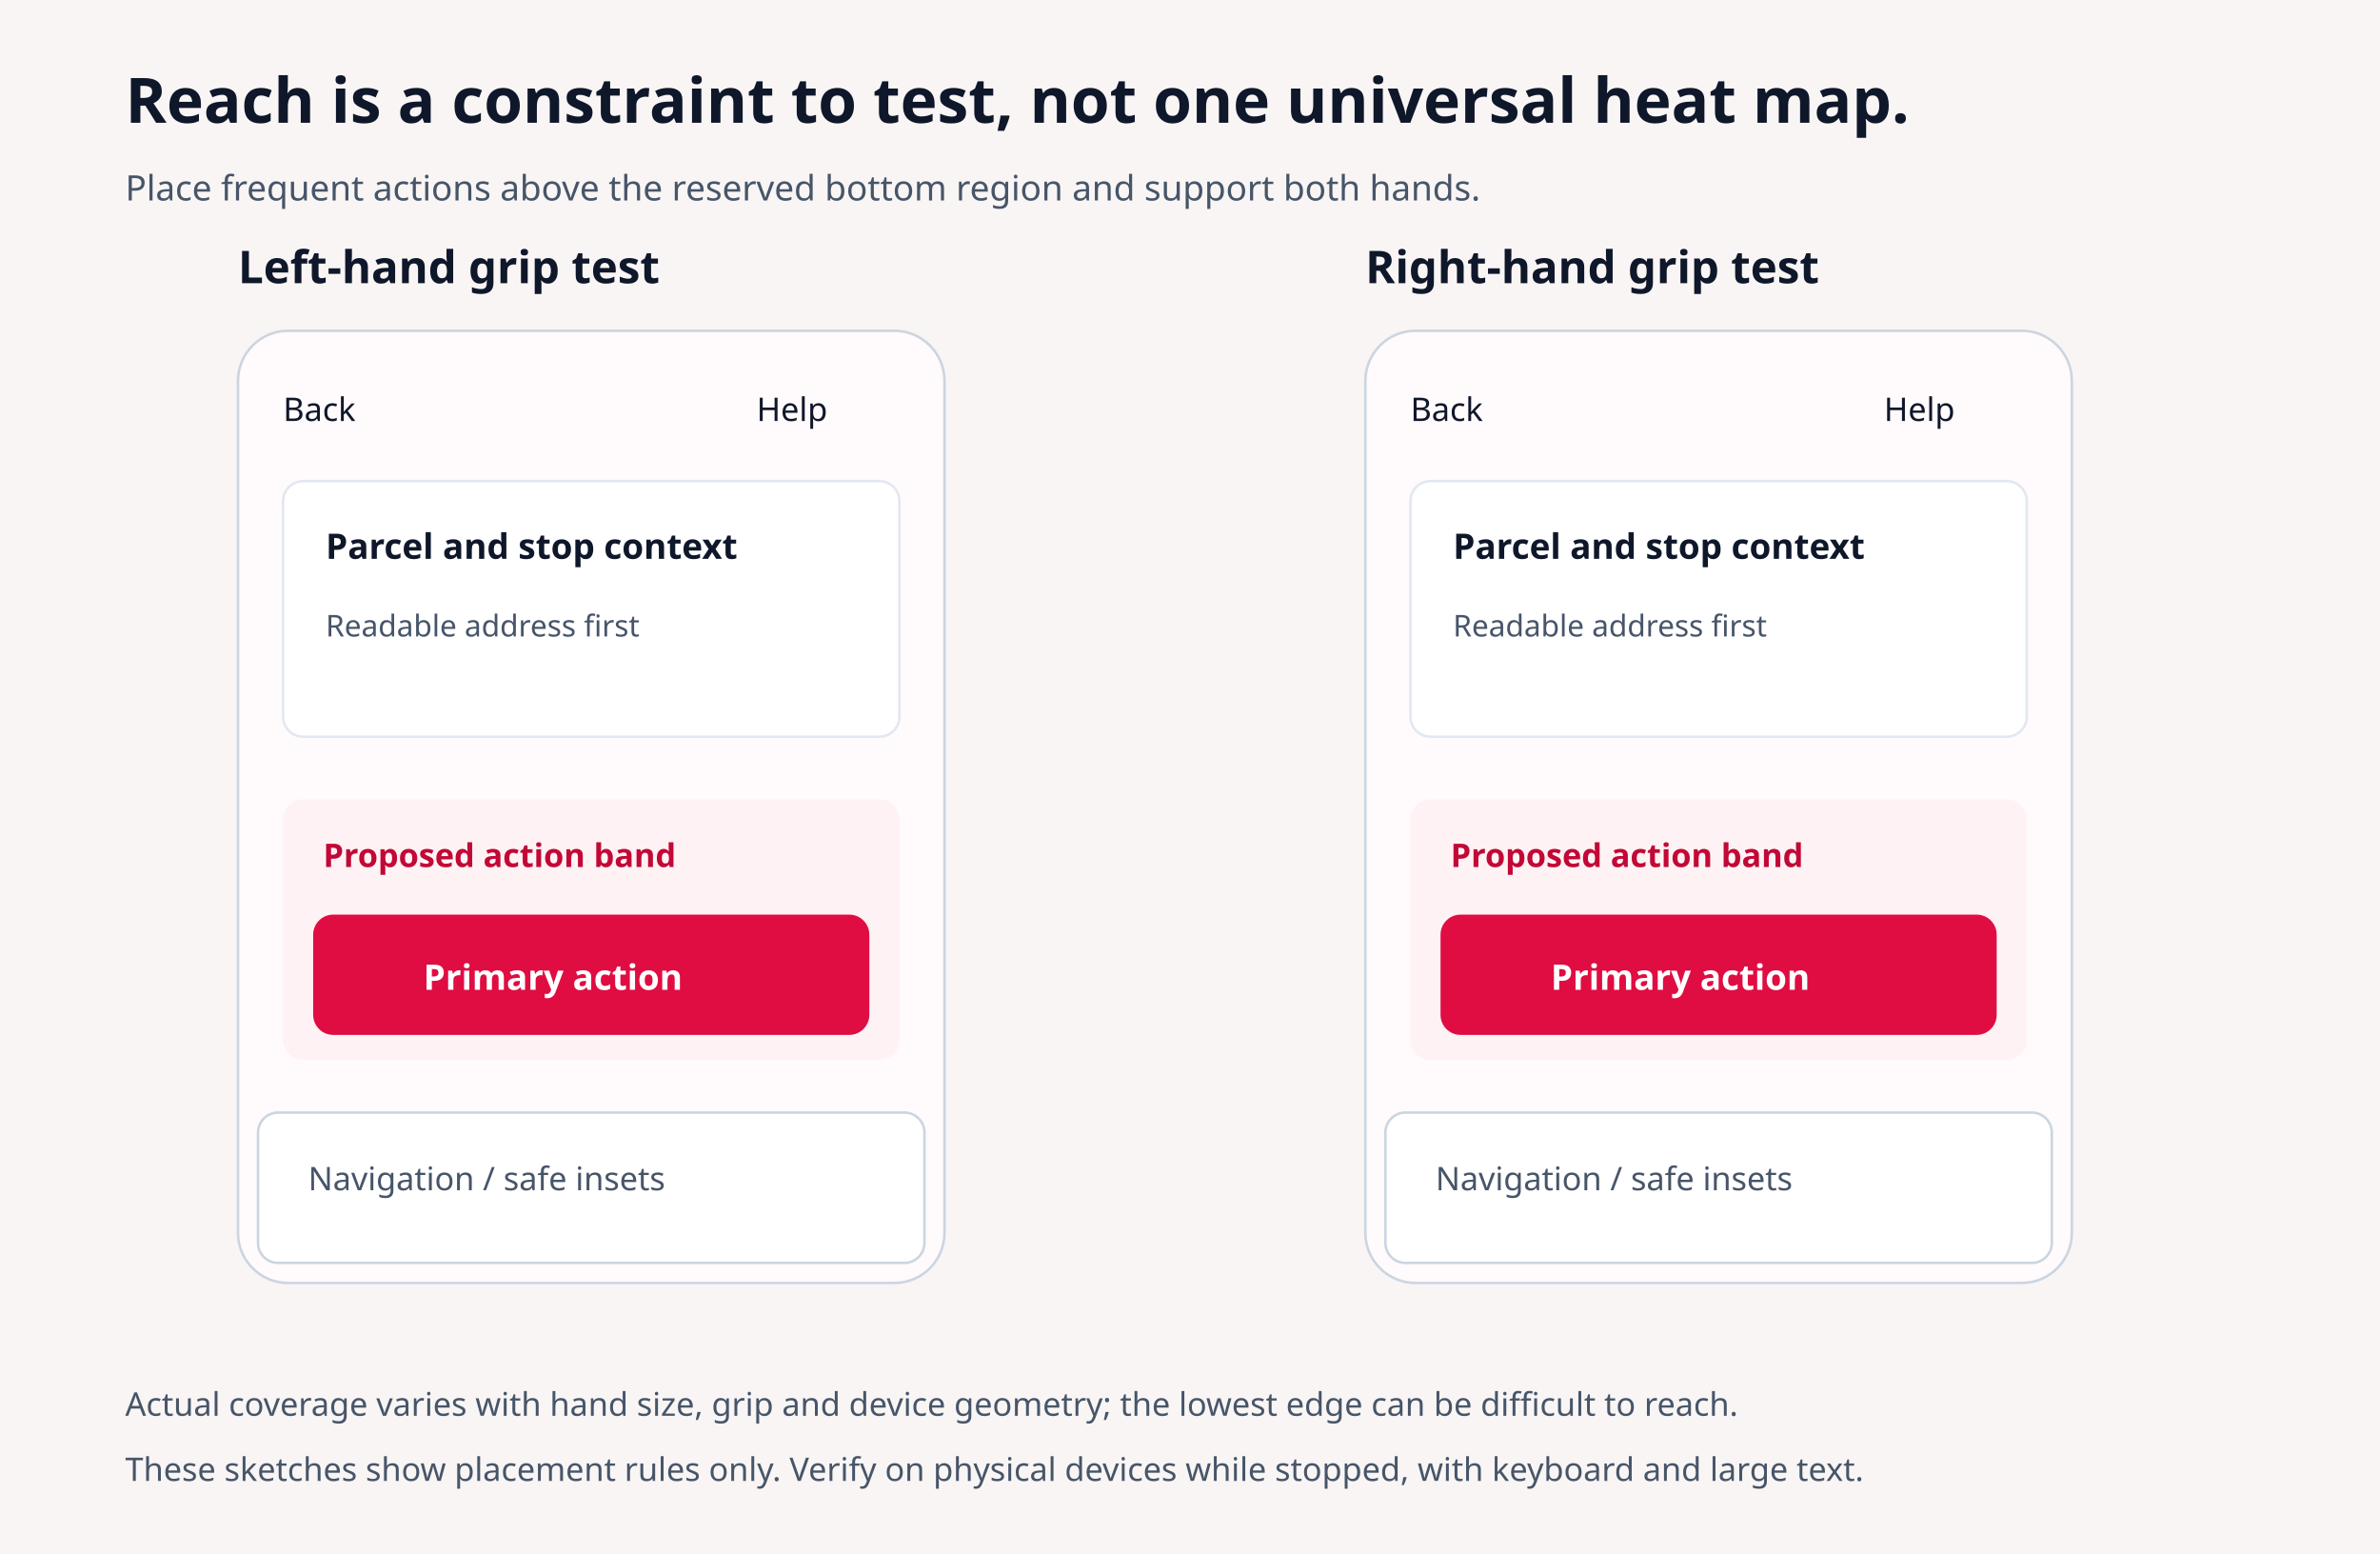
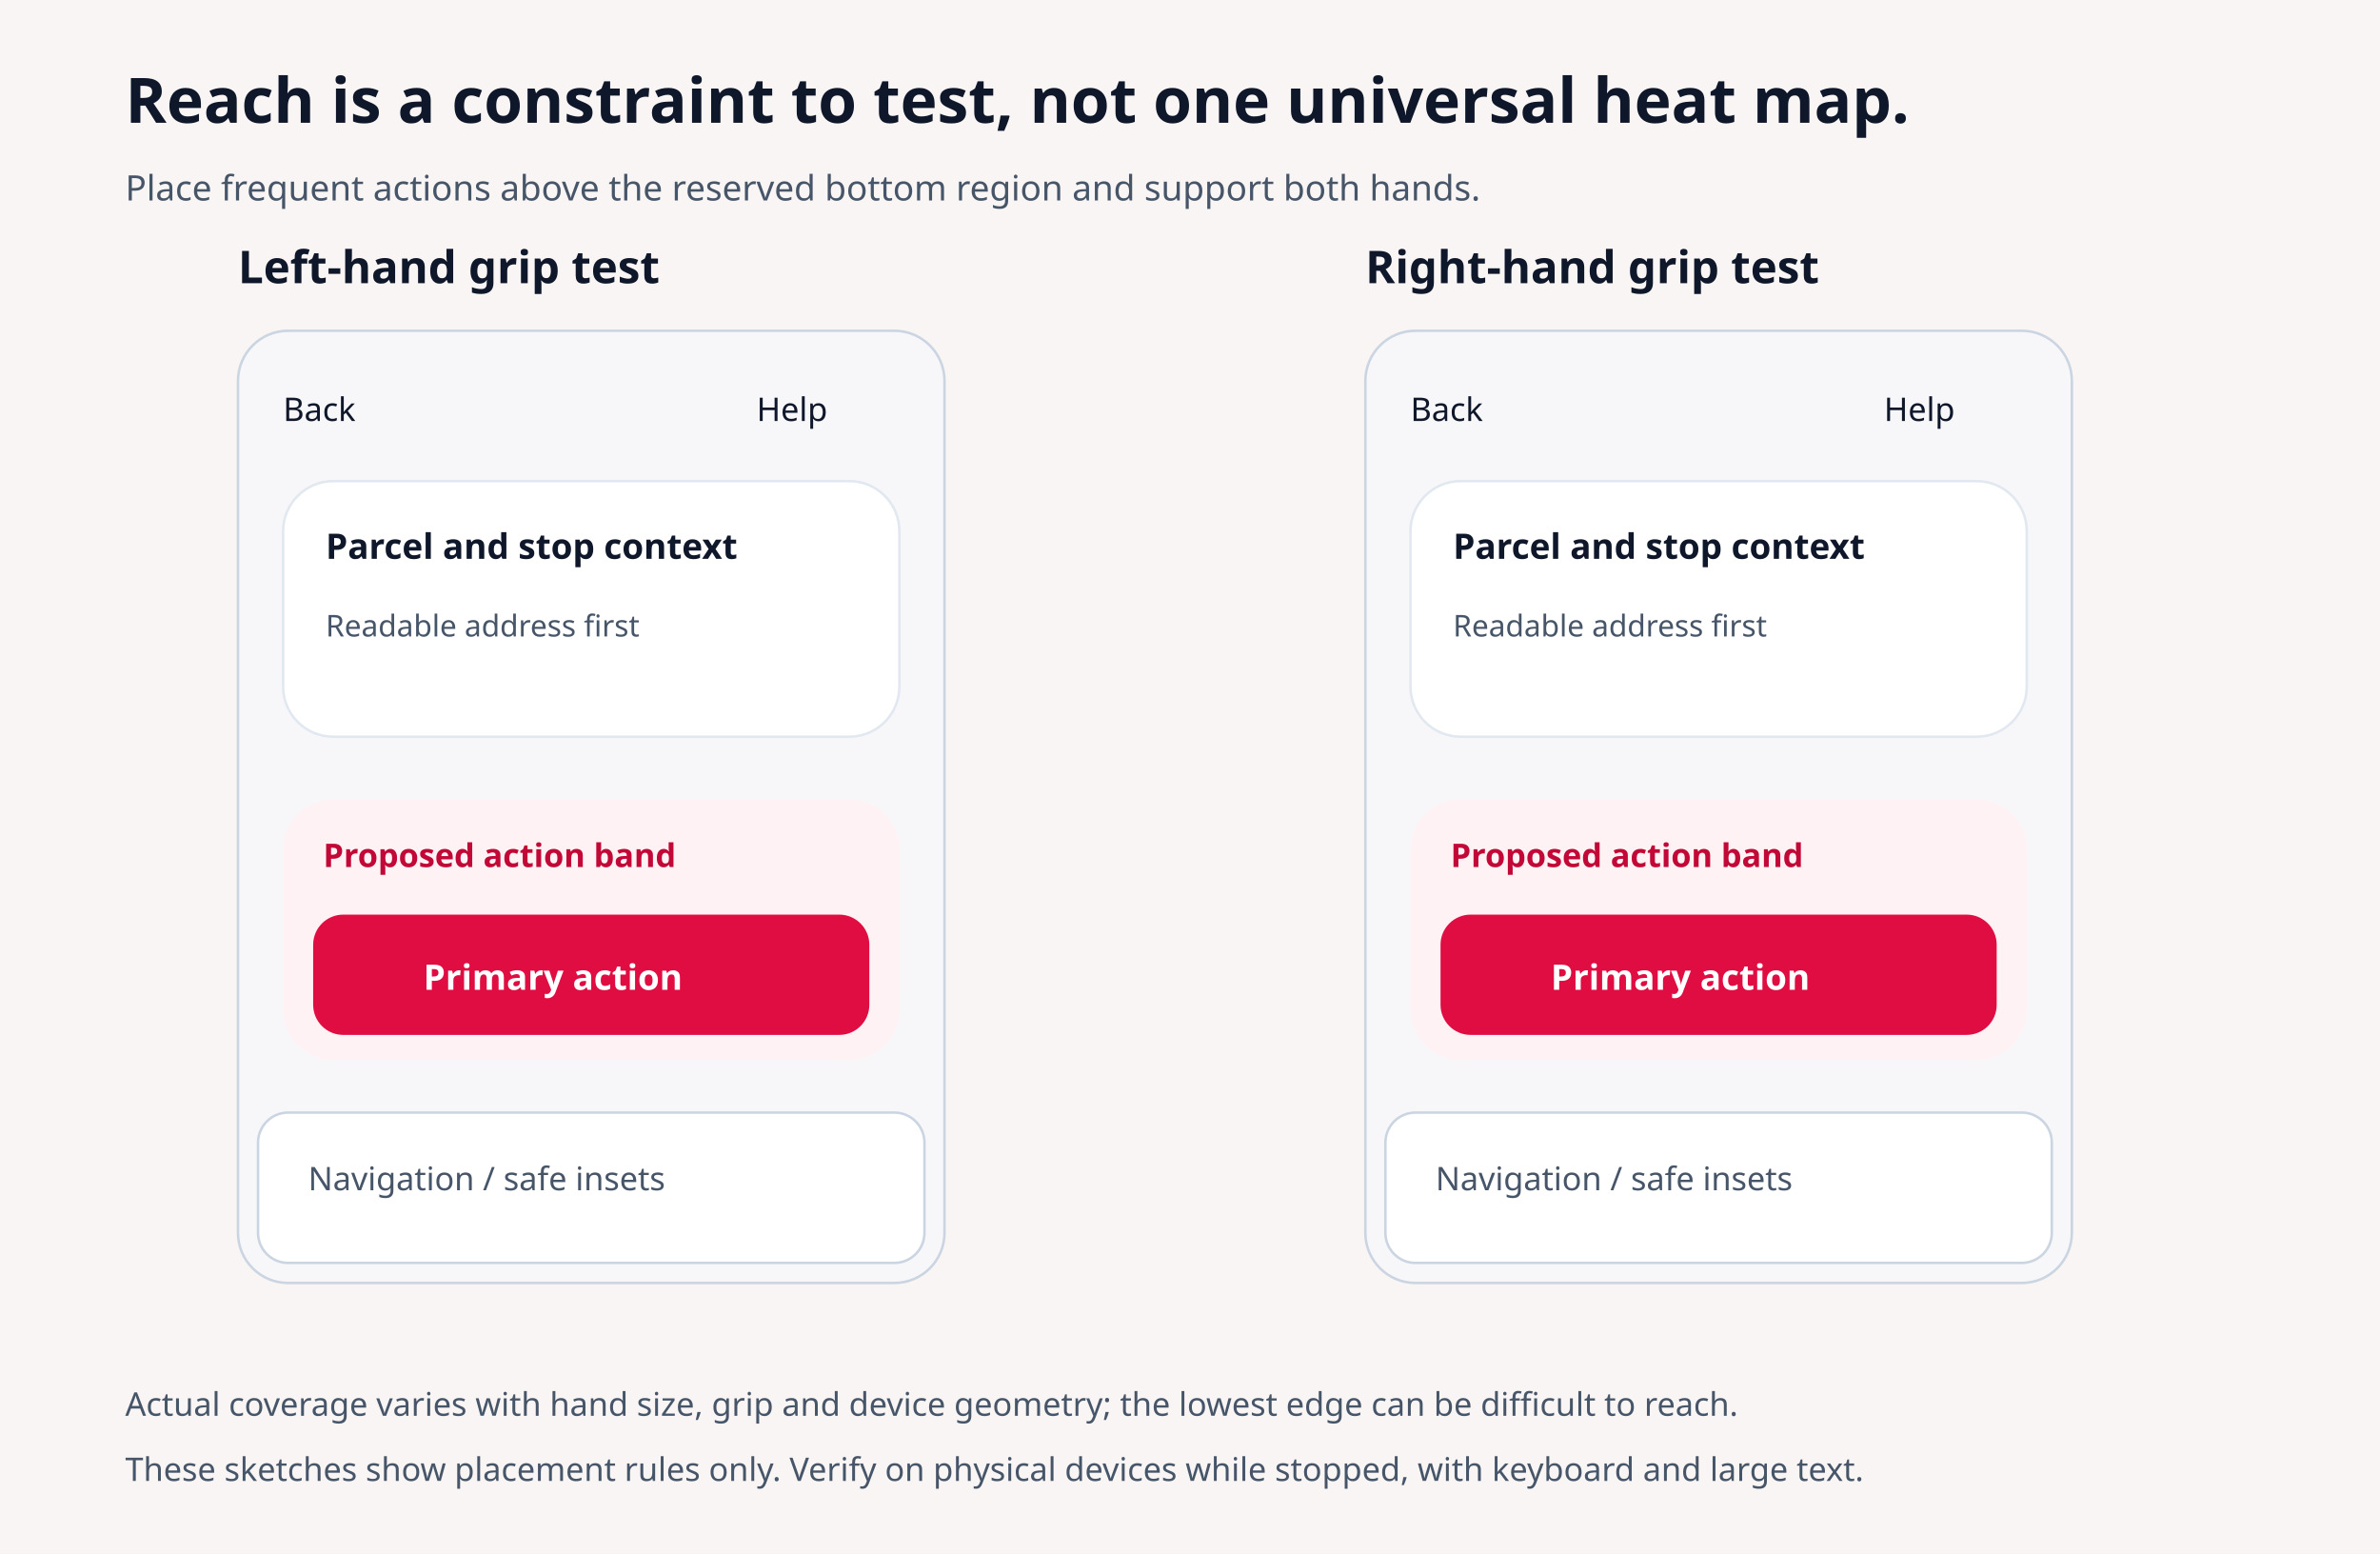
<svg xmlns="http://www.w3.org/2000/svg" width="950" height="620" viewBox="0 0 950 620">
  <rect x="0" y="0" width="950" height="620" rx="0" fill="#F8F5F4" stroke="none" />
  <text x="50" y="49" font-family="Plus Jakarta Sans, sans-serif" font-size="25" font-weight="600" fill="#0F172A">Reach is a constraint to test, not one universal heat map.</text>
  <text x="50" y="80" font-family="Plus Jakarta Sans, sans-serif" font-size="14" font-weight="500" fill="#475569">Place frequent actions above the reserved bottom region and support both hands.</text>
  <text x="95" y="113" font-family="Plus Jakarta Sans, sans-serif" font-size="18" font-weight="600" fill="#0F172A">Left-hand grip test</text>
-   <rect x="95" y="132" width="282" height="380" rx="20" fill="#FFFAFB" stroke="#CBD5E1" />
+   <rect x="95" y="132" width="282" height="380" rx="20" fill="#F7F7FA" stroke="#CBD5E1" />
  <text x="113" y="168" font-family="Plus Jakarta Sans, sans-serif" font-size="13" font-weight="500" fill="#0F172A">Back</text>
  <text x="302" y="168" font-family="Plus Jakarta Sans, sans-serif" font-size="13" font-weight="500" fill="#0F172A">Help</text>
-   <rect x="113" y="192" width="246" height="102" rx="8" fill="#FFFFFF" stroke="#E2E8F0" />
+   <rect x="113" y="192" width="246" height="102" rx="20" fill="#FFFFFF" stroke="#E2E8F0" />
  <text x="130" y="223" font-family="Plus Jakarta Sans, sans-serif" font-size="14" font-weight="600" fill="#0F172A">Parcel and stop context</text>
  <text x="130" y="254" font-family="Plus Jakarta Sans, sans-serif" font-size="12" font-weight="500" fill="#475569">Readable address first</text>
-   <rect x="113" y="319" width="246" height="104" rx="8" fill="#FFF2F4" stroke="none" />
+   <rect x="113" y="319" width="246" height="104" rx="20" fill="#FFF2F4" stroke="none" />
  <text x="129" y="346" font-family="Plus Jakarta Sans, sans-serif" font-size="13" font-weight="600" fill="#C20836">Proposed action band</text>
-   <rect x="125" y="365" width="222" height="48" rx="8" fill="#E00D42" stroke="none" />
+   <rect x="125" y="365" width="222" height="48" rx="12" fill="#E00D42" stroke="none" />
  <text x="169" y="395" font-family="Plus Jakarta Sans, sans-serif" font-size="14" font-weight="600" fill="#FFFFFF">Primary action</text>
-   <rect x="103" y="444" width="266" height="60" rx="8" fill="#FFFFFF" stroke="#CBD5E1" />
+   <rect x="103" y="444" width="266" height="60" rx="12" fill="#FFFFFF" stroke="#CBD5E1" />
  <text x="123" y="475" font-family="Plus Jakarta Sans, sans-serif" font-size="13" font-weight="500" fill="#475569">Navigation / safe insets</text>
  <text x="545" y="113" font-family="Plus Jakarta Sans, sans-serif" font-size="18" font-weight="600" fill="#0F172A">Right-hand grip test</text>
-   <rect x="545" y="132" width="282" height="380" rx="20" fill="#FFFAFB" stroke="#CBD5E1" />
+   <rect x="545" y="132" width="282" height="380" rx="20" fill="#F7F7FA" stroke="#CBD5E1" />
  <text x="563" y="168" font-family="Plus Jakarta Sans, sans-serif" font-size="13" font-weight="500" fill="#0F172A">Back</text>
  <text x="752" y="168" font-family="Plus Jakarta Sans, sans-serif" font-size="13" font-weight="500" fill="#0F172A">Help</text>
-   <rect x="563" y="192" width="246" height="102" rx="8" fill="#FFFFFF" stroke="#E2E8F0" />
+   <rect x="563" y="192" width="246" height="102" rx="20" fill="#FFFFFF" stroke="#E2E8F0" />
  <text x="580" y="223" font-family="Plus Jakarta Sans, sans-serif" font-size="14" font-weight="600" fill="#0F172A">Parcel and stop context</text>
  <text x="580" y="254" font-family="Plus Jakarta Sans, sans-serif" font-size="12" font-weight="500" fill="#475569">Readable address first</text>
-   <rect x="563" y="319" width="246" height="104" rx="8" fill="#FFF2F4" stroke="none" />
+   <rect x="563" y="319" width="246" height="104" rx="20" fill="#FFF2F4" stroke="none" />
  <text x="579" y="346" font-family="Plus Jakarta Sans, sans-serif" font-size="13" font-weight="600" fill="#C20836">Proposed action band</text>
-   <rect x="575" y="365" width="222" height="48" rx="8" fill="#E00D42" stroke="none" />
+   <rect x="575" y="365" width="222" height="48" rx="12" fill="#E00D42" stroke="none" />
  <text x="619" y="395" font-family="Plus Jakarta Sans, sans-serif" font-size="14" font-weight="600" fill="#FFFFFF">Primary action</text>
-   <rect x="553" y="444" width="266" height="60" rx="8" fill="#FFFFFF" stroke="#CBD5E1" />
+   <rect x="553" y="444" width="266" height="60" rx="12" fill="#FFFFFF" stroke="#CBD5E1" />
  <text x="573" y="475" font-family="Plus Jakarta Sans, sans-serif" font-size="13" font-weight="500" fill="#475569">Navigation / safe insets</text>
  <text x="50" y="565" font-family="Plus Jakarta Sans, sans-serif" font-size="13" font-weight="500" fill="#475569">Actual coverage varies with hand size, grip and device geometry; the lowest edge can be difficult to reach.</text>
  <text x="50" y="591" font-family="Plus Jakarta Sans, sans-serif" font-size="13" font-weight="500" fill="#475569">These sketches show placement rules only. Verify on physical devices while stopped, with keyboard and large text.</text>
</svg>
